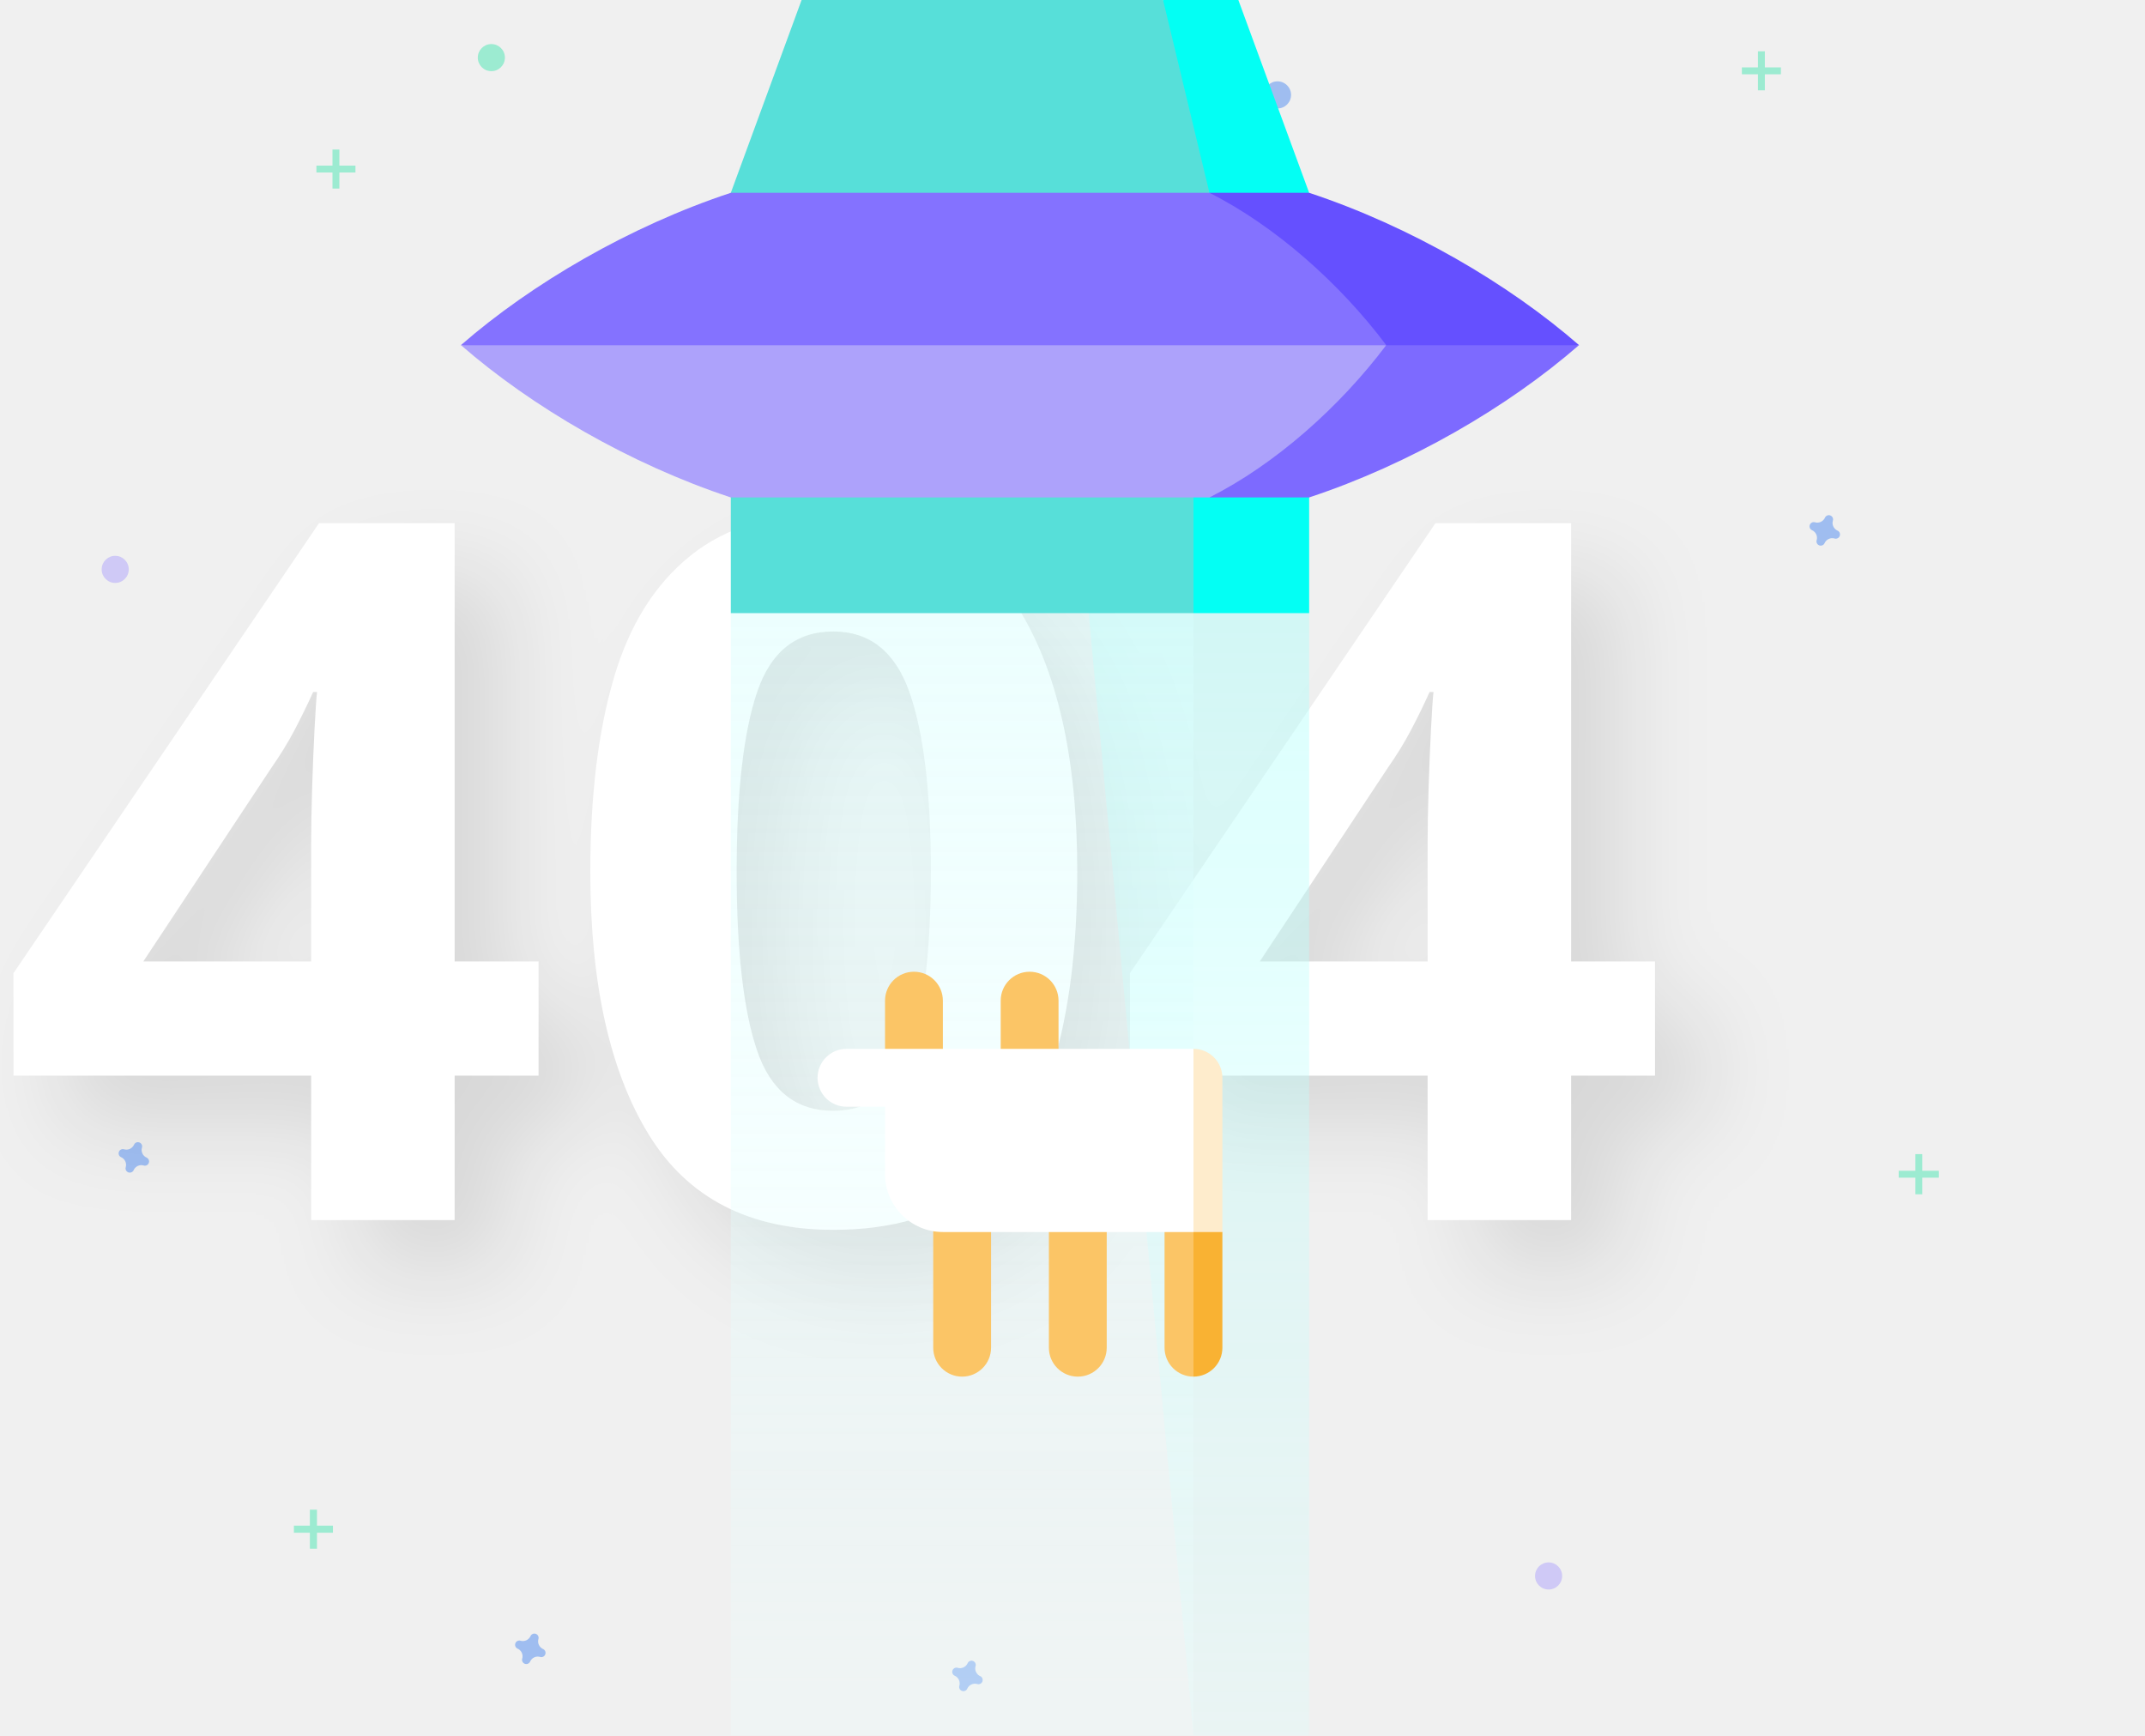
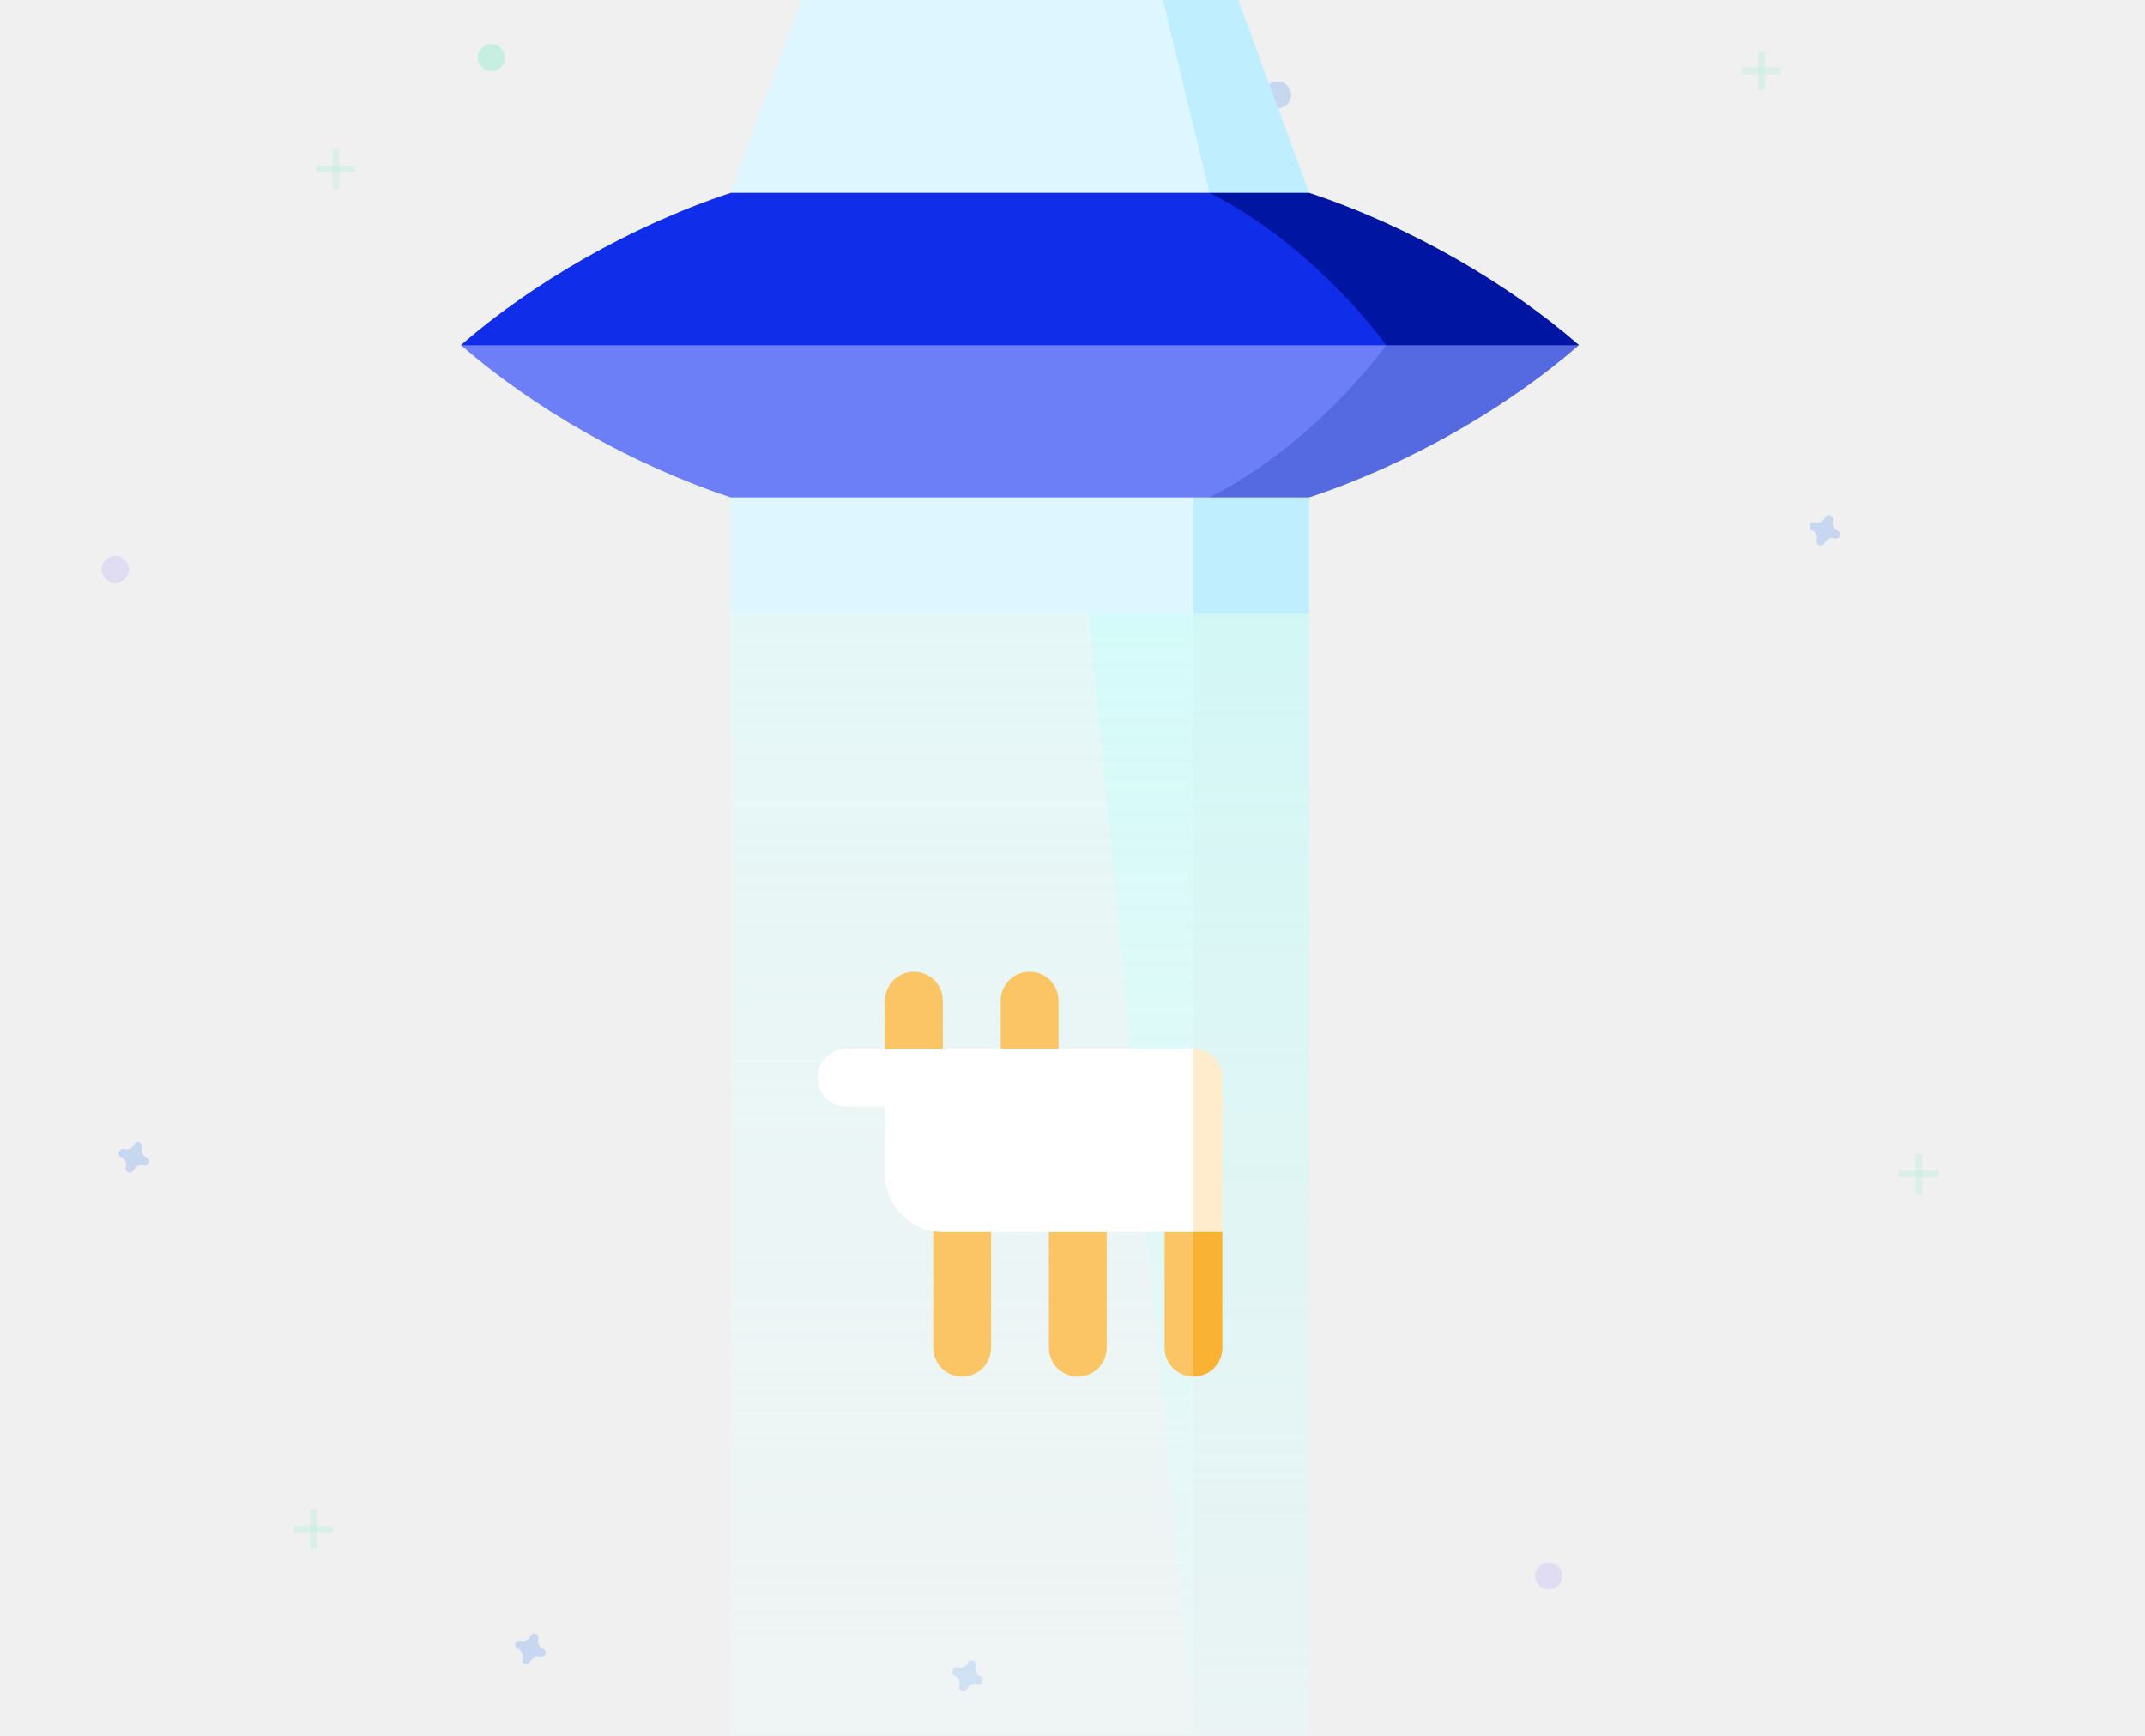
- <svg xmlns="http://www.w3.org/2000/svg" xmlns:xlink="http://www.w3.org/1999/xlink" width="633px" height="512px" viewBox="0 0 633 512" version="1.1">
+ <svg xmlns="http://www.w3.org/2000/svg" width="633" height="512" viewBox="0 0 633 512" fill="none">
+   <g opacity="0.5">
+     <g opacity="0.5">
+       <path opacity="0.5" d="M93.54 445.442H91.447V456.956H93.54V445.442Z" fill="#47E6B1" />
+       <path opacity="0.5" d="M98.247 452.249V450.156H86.733V452.249H98.247Z" fill="#47E6B1" />
+     </g>
+     <g opacity="0.5">
+       <path opacity="0.5" d="M520.815 15.139H518.781V26.652H520.815V15.139Z" fill="#47E6B1" />
+       <path opacity="0.5" d="M525.552 21.916V19.882H514.038V21.916H525.552Z" fill="#47E6B1" />
+     </g>
+     <g opacity="0.5">
+       <path opacity="0.5" d="M567.263 340.539H565.229V352.389H567.263V340.539Z" fill="#47E6B1" />
+       <path opacity="0.5" d="M572.168 347.484V345.45H560.318V347.484H572.168Z" fill="#47E6B1" />
+     </g>
+     <g opacity="0.5">
+       <path opacity="0.5" d="M100.149 44.12H98.116V55.634H100.149V44.12Z" fill="#47E6B1" />
+       <path opacity="0.5" d="M104.893 50.897V48.863H93.379V50.897H104.893Z" fill="#47E6B1" />
+     </g>
+     <path opacity="0.5" d="M160.288 486.576C159.129 486.072 158.532 484.78 158.899 483.57C158.929 483.48 158.948 483.387 158.956 483.292C158.969 482.753 158.637 482.265 158.131 482.078C157.625 481.891 157.056 482.047 156.715 482.465C156.659 482.542 156.612 482.624 156.576 482.712C156.072 483.871 154.779 484.468 153.57 484.101C153.48 484.071 153.387 484.052 153.292 484.044C152.753 484.031 152.265 484.363 152.078 484.869C151.891 485.375 152.047 485.944 152.465 486.285C152.542 486.341 152.624 486.388 152.712 486.424C153.871 486.928 154.468 488.22 154.101 489.43C154.071 489.52 154.052 489.613 154.044 489.708C154.031 490.247 154.363 490.735 154.869 490.922C155.375 491.109 155.944 490.953 156.285 490.535C156.341 490.458 156.388 490.376 156.424 490.288C156.928 489.129 158.221 488.532 159.43 488.899C159.52 488.929 159.613 488.948 159.708 488.956C160.247 488.969 160.735 488.637 160.922 488.131C161.109 487.625 160.953 487.056 160.535 486.715C160.458 486.659 160.376 486.612 160.288 486.576Z" fill="#4D8AF0" />
+     <path opacity="0.5" d="M289.288 494.576C288.129 494.072 287.532 492.78 287.899 491.57C287.929 491.48 287.948 491.387 287.956 491.292C287.969 490.753 287.637 490.265 287.131 490.078C286.625 489.891 286.056 490.047 285.715 490.465C285.659 490.542 285.612 490.624 285.576 490.712C285.072 491.871 283.779 492.468 282.57 492.101C282.48 492.071 282.387 492.052 282.292 492.044C281.753 492.031 281.265 492.363 281.078 492.869C280.891 493.375 281.047 493.944 281.465 494.285C281.542 494.341 281.624 494.388 281.712 494.424C282.871 494.928 283.468 496.22 283.101 497.43C283.071 497.52 283.052 497.613 283.044 497.708C283.031 498.247 283.363 498.735 283.869 498.922C284.375 499.109 284.944 498.953 285.285 498.535C285.341 498.458 285.388 498.376 285.424 498.288C285.928 497.129 287.22 496.532 288.43 496.899C288.52 496.929 288.613 496.948 288.708 496.956C289.247 496.969 289.735 496.637 289.922 496.131C290.109 495.625 289.953 495.056 289.535 494.715C289.458 494.659 289.376 494.612 289.288 494.576Z" fill="#4D8AF0" />
+     <path opacity="0.5" d="M542.289 156.576C541.129 156.072 540.532 154.779 540.899 153.57C540.929 153.48 540.948 153.387 540.956 153.292C540.969 152.753 540.637 152.265 540.131 152.078C539.625 151.891 539.056 152.047 538.715 152.465C538.659 152.542 538.612 152.624 538.576 152.712C538.072 153.871 536.78 154.468 535.57 154.101C535.48 154.071 535.387 154.052 535.292 154.044C534.753 154.031 534.265 154.363 534.078 154.869C533.891 155.375 534.047 155.944 534.465 156.285C534.542 156.341 534.624 156.388 534.712 156.424C535.871 156.928 536.468 158.221 536.101 159.43C536.071 159.52 536.052 159.613 536.044 159.708C536.031 160.247 536.363 160.735 536.869 160.922C537.375 161.109 537.944 160.953 538.285 160.535C538.341 160.458 538.388 160.376 538.424 160.288C538.928 159.129 540.22 158.532 541.43 158.899C541.52 158.929 541.613 158.948 541.708 158.956C542.247 158.969 542.735 158.637 542.922 158.131C543.109 157.625 542.953 157.056 542.535 156.715C542.458 156.659 542.376 156.612 542.289 156.576Z" fill="#4D8AF0" />
+     <path opacity="0.5" d="M43.288 341.576C42.129 341.072 41.532 339.78 41.899 338.57C41.929 338.48 41.948 338.387 41.956 338.292C41.969 337.753 41.637 337.265 41.131 337.078C40.625 336.891 40.056 337.047 39.715 337.465C39.659 337.542 39.612 337.624 39.576 337.712C39.072 338.871 37.779 339.468 36.57 339.101C36.48 339.071 36.387 339.052 36.292 339.044C35.753 339.031 35.265 339.363 35.078 339.869C34.891 340.375 35.047 340.944 35.465 341.285C35.542 341.341 35.624 341.388 35.712 341.424C36.871 341.928 37.468 343.22 37.101 344.43C37.071 344.52 37.052 344.613 37.044 344.708C37.031 345.247 37.363 345.735 37.869 345.922C38.375 346.109 38.944 345.953 39.285 345.535C39.341 345.458 39.388 345.376 39.424 345.288C39.928 344.129 41.221 343.532 42.43 343.899C42.52 343.929 42.613 343.948 42.708 343.956C43.247 343.969 43.735 343.637 43.922 343.131C44.109 342.625 43.953 342.056 43.535 341.715C43.458 341.659 43.376 341.612 43.288 341.576Z" fill="#4D8AF0" />
+     <path opacity="0.5" d="M34 172C36.209 172 38 170.209 38 168C38 165.791 36.209 164 34 164C31.791 164 30 165.791 30 168C30 170.209 31.791 172 34 172Z" fill="#ADA2FB" />
+     <path opacity="0.5" d="M377 32C379.209 32 381 30.209 381 28C381 25.791 379.209 24 377 24C374.791 24 373 25.791 373 28C373 30.209 374.791 32 377 32Z" fill="#4D8AF0" />
+     <path opacity="0.5" d="M145 21C147.209 21 149 19.209 149 17C149 14.791 147.209 13 145 13C142.791 13 141 14.791 141 17C141 19.209 142.791 21 145 21Z" fill="#47E6B1" />
+     <path opacity="0.5" d="M457 469C459.209 469 461 467.209 461 465C461 462.791 459.209 461 457 461C454.791 461 453 462.791 453 465C453 467.209 454.791 469 457 469Z" fill="#ADA2FB" />
+   </g>
+   <path opacity="0.5" d="M386.333 180.907V512H352.2L318.067 146.773L386.333 180.907Z" fill="url(#paint0_linear)" />
+   <path opacity="0.5" d="M352.2 146.773V512H215.667V180.907L352.2 146.773Z" fill="url(#paint1_linear)" />
+   <path d="M329.444 124.018L352.2 180.907H386.333V124.018H329.444Z" fill="#BEEEFF" />
+   <path d="M352.2 124.018H215.667V180.907H352.2V124.018Z" fill="#DDF6FF" />
+   <path d="M365.444 0L386.333 56.889L301 91.022L343.223 0H365.444Z" fill="#BEEEFF" />
+   <path d="M343.223 0L356.91 56.889L301 91.022L215.667 56.889L236.556 0H343.223Z" fill="#DDF6FF" />
+   <path d="M386.333 56.889H356.91L301 135.964C300.989 135.975 465.921 101.876 465.921 101.876C465.944 101.865 465.955 101.842 465.978 101.83C445.134 83.672 416.12 66.731 386.333 56.889Z" fill="#0016A2" />
+   <path d="M409.055 101.877L356.911 146.774H386.334C416.098 136.944 445.077 120.025 465.922 101.877H409.055Z" fill="#5569E1" />
+   <path d="M409.089 101.831C409.055 101.877 301 136.01 301 136.01L136.079 101.877C136.056 101.866 136.045 101.843 136.022 101.831C156.866 83.672 185.879 66.731 215.666 56.889H356.91C376.423 66.731 395.436 83.672 409.089 101.831Z" fill="#102EEA" />
+   <path d="M136.079 101.877C156.923 120.025 185.902 136.943 215.667 146.774H356.91C376.412 136.944 395.401 120.013 409.054 101.877H136.079Z" fill="#6C7FF7" />
+   <path d="M275.4 352.142V397.653C275.4 402.366 279.22 406.186 283.933 406.186C288.646 406.186 292.466 402.365 292.466 397.653V352.142H275.4Z" fill="#FBC566" />
+   <path d="M309.533 352.142V397.653C309.533 402.366 313.353 406.186 318.066 406.186C322.78 406.186 326.599 402.365 326.599 397.653V352.142H309.533Z" fill="#FBC566" />
+   <path d="M269.711 286.72C264.997 286.72 261.178 290.541 261.178 295.253V320.284H278.245V295.253C278.244 290.541 274.425 286.72 269.711 286.72Z" fill="#FBC566" />
+   <path d="M303.844 286.72C299.13 286.72 295.311 290.541 295.311 295.253V329.386H312.378V295.253C312.378 290.541 308.558 286.72 303.844 286.72Z" fill="#FBC566" />
+   <path d="M348.787 352.142L352.2 406.186C356.914 406.186 360.733 402.365 360.733 397.653V363.52L348.787 352.142Z" fill="#F9B233" />
+   <path d="M343.667 352.142V397.653C343.667 402.366 347.486 406.186 352.2 406.186V357.83L343.667 352.142Z" fill="#FBC566" />
+   <path d="M360.733 318.009C360.733 313.296 356.913 309.476 352.2 309.476L340.822 336.498L352.2 363.52H360.733V318.009Z" fill="#FEECCC" />
+   <path d="M249.8 309.476C245.086 309.476 241.267 313.297 241.267 318.009C241.267 322.722 245.087 326.542 249.8 326.542H261.178V346.453C261.178 355.84 268.858 363.52 278.245 363.52H352.2V309.476H249.8Z" fill="white" />
  <defs>
-     <text id="text-1" font-family="InterUI-Black, Inter UI" font-size="288" font-weight="700" fill="#FFFFFF">
-       <tspan x="0.091" y="360">404</tspan>
-     </text>
-     <filter x="-5.2%" y="-9.1%" width="115.4%" height="127.0%" filterUnits="objectBoundingBox" id="filter-2">
-       <feOffset dx="15" dy="15" in="SourceAlpha" result="shadowOffsetOuter1" />
-       <feGaussianBlur stdDeviation="13" in="shadowOffsetOuter1" result="shadowBlurOuter1" />
-       <feColorMatrix values="0 0 0 0 0   0 0 0 0 0   0 0 0 0 0  0 0 0 0.1 0" type="matrix" in="shadowBlurOuter1" />
-     </filter>
-     <linearGradient x1="50%" y1="100%" x2="50%" y2="3.061617e-15%" id="linearGradient-3">
-       <stop stop-color="#D6FFFD" stop-opacity="0.5" offset="0%" />
-       <stop stop-color="#ADFFFB" offset="100%" />
+     <linearGradient id="paint0_linear" x1="352.2" y1="512" x2="352.2" y2="146.773" gradientUnits="userSpaceOnUse">
+       <stop stop-color="#D6FFFD" stop-opacity="0.5" />
+       <stop offset="1" stop-color="#ADFFFB" />
    </linearGradient>
-     <linearGradient x1="50%" y1="95.633%" x2="50%" y2="0%" id="linearGradient-4">
-       <stop stop-color="#ECFFFF" stop-opacity="0.5" offset="0%" />
-       <stop stop-color="#D5FEFD" offset="100%" />
+     <linearGradient id="paint1_linear" x1="283.933" y1="496.051" x2="283.933" y2="146.773" gradientUnits="userSpaceOnUse">
+       <stop stop-color="#ECFFFF" stop-opacity="0.5" />
+       <stop offset="1" stop-color="#D5FEFD" />
    </linearGradient>
  </defs>
-   <g id="Page-1" stroke="none" stroke-width="1" fill="none" fill-rule="evenodd">
-     <g id="404" transform="translate(-1, 0)">
-       <g fill="#FFFFFF" fill-opacity="1">
-         <use filter="url(#filter-2)" xlink:href="#text-1" />
-         <use xlink:href="#text-1" />
-       </g>
-       <g id="Group-2" transform="translate(31, 13)" fill-rule="nonzero" opacity="0.5">
-         <g id="Group" transform="translate(56, 432)" fill="#47E6B1">
-           <rect id="Rectangle-path" x="5.447" y="0.442" width="2.093" height="11.514" />
-           <rect id="Rectangle-path" transform="translate(6.49025, 6.202105) rotate(90) translate(-6.49025, -6.202105) " x="5.444" y="0.445" width="2.093" height="11.514" />
-         </g>
-         <g id="Group" transform="translate(484, 2)" fill="#47E6B1">
-           <rect id="Rectangle-path" x="4.781" y="0.139" width="2.034" height="11.514" />
-           <rect id="Rectangle-path" transform="translate(5.794737, 5.898947) rotate(90) translate(-5.794737, -5.898947) " x="4.778" y="0.142" width="2.034" height="11.514" />
-         </g>
-         <g id="Group" transform="translate(530, 327)" fill="#47E6B1">
-           <rect id="Rectangle-path" x="5.229" y="0.539" width="2.034" height="11.85" />
-           <rect id="Rectangle-path" transform="translate(6.243158, 6.4675) rotate(90) translate(-6.243158, -6.4675) " x="5.226" y="0.543" width="2.034" height="11.85" />
-         </g>
-         <g id="Group" transform="translate(63, 31)" fill="#47E6B1">
-           <rect id="Rectangle-path" x="5.116" y="0.12" width="2.034" height="11.514" />
-           <rect id="Rectangle-path" transform="translate(6.135789, 5.88) rotate(90) translate(-6.135789, -5.88) " x="5.119" y="0.123" width="2.034" height="11.514" />
-         </g>
-         <path d="M130.288,473.576 C129.129,473.072 128.532,471.779 128.899,470.57 C128.929,470.48 128.948,470.387 128.956,470.292 C128.969,469.753 128.637,469.265 128.131,469.078 C127.625,468.891 127.056,469.047 126.715,469.465 C126.659,469.542 126.612,469.624 126.576,469.712 C126.072,470.871 124.779,471.468 123.57,471.101 C123.48,471.071 123.387,471.052 123.292,471.044 C122.753,471.031 122.265,471.363 122.078,471.869 C121.891,472.375 122.047,472.944 122.465,473.285 C122.542,473.341 122.624,473.388 122.712,473.424 C123.871,473.928 124.468,475.221 124.101,476.43 C124.071,476.52 124.052,476.613 124.044,476.708 C124.031,477.247 124.363,477.735 124.869,477.922 C125.375,478.109 125.944,477.953 126.285,477.535 C126.341,477.458 126.388,477.376 126.424,477.288 C126.928,476.129 128.221,475.532 129.43,475.899 C129.52,475.929 129.613,475.948 129.708,475.956 C130.247,475.969 130.735,475.637 130.922,475.131 C131.109,474.625 130.953,474.056 130.535,473.715 C130.458,473.659 130.376,473.612 130.288,473.576 Z" id="Shape" fill="#4D8AF0" />
-         <path d="M259.288,481.576 C258.129,481.072 257.532,479.779 257.899,478.57 C257.929,478.48 257.948,478.387 257.956,478.292 C257.969,477.753 257.637,477.265 257.131,477.078 C256.625,476.891 256.056,477.047 255.715,477.465 C255.659,477.542 255.612,477.624 255.576,477.712 C255.072,478.871 253.779,479.468 252.57,479.101 C252.48,479.071 252.387,479.052 252.292,479.044 C251.753,479.031 251.265,479.363 251.078,479.869 C250.891,480.375 251.047,480.944 251.465,481.285 C251.542,481.341 251.624,481.388 251.712,481.424 C252.871,481.928 253.468,483.221 253.101,484.43 C253.071,484.52 253.052,484.613 253.044,484.708 C253.031,485.247 253.363,485.735 253.869,485.922 C254.375,486.109 254.944,485.953 255.285,485.535 C255.341,485.458 255.388,485.376 255.424,485.288 C255.928,484.129 257.221,483.532 258.43,483.899 C258.52,483.929 258.613,483.948 258.708,483.956 C259.247,483.969 259.735,483.637 259.922,483.131 C260.109,482.625 259.953,482.056 259.535,481.715 C259.458,481.659 259.376,481.612 259.288,481.576 Z" id="Shape" fill="#4D8AF0" />
-         <path d="M512.288,143.576 C511.129,143.072 510.532,141.779 510.899,140.57 C510.929,140.48 510.948,140.387 510.956,140.292 C510.969,139.753 510.637,139.265 510.131,139.078 C509.625,138.891 509.056,139.047 508.715,139.465 C508.659,139.542 508.612,139.624 508.576,139.712 C508.072,140.871 506.779,141.468 505.57,141.101 C505.48,141.071 505.387,141.052 505.292,141.044 C504.753,141.031 504.265,141.363 504.078,141.869 C503.891,142.375 504.047,142.944 504.465,143.285 C504.542,143.341 504.624,143.388 504.712,143.424 C505.871,143.928 506.468,145.221 506.101,146.43 C506.071,146.52 506.052,146.613 506.044,146.708 C506.031,147.247 506.363,147.735 506.869,147.922 C507.375,148.109 507.944,147.953 508.285,147.535 C508.341,147.458 508.388,147.376 508.424,147.288 C508.928,146.129 510.221,145.532 511.43,145.899 C511.52,145.929 511.613,145.948 511.708,145.956 C512.247,145.969 512.735,145.637 512.922,145.131 C513.109,144.625 512.953,144.056 512.535,143.715 C512.458,143.659 512.376,143.612 512.288,143.576 Z" id="Shape" fill="#4D8AF0" />
-         <path d="M13.288,328.576 C12.129,328.072 11.532,326.779 11.899,325.57 C11.929,325.48 11.948,325.387 11.956,325.292 C11.969,324.753 11.637,324.265 11.131,324.078 C10.625,323.891 10.056,324.047 9.715,324.465 C9.659,324.542 9.612,324.624 9.576,324.712 C9.072,325.871 7.779,326.468 6.57,326.101 C6.48,326.071 6.387,326.052 6.292,326.044 C5.753,326.031 5.265,326.363 5.078,326.869 C4.891,327.375 5.047,327.944 5.465,328.285 C5.542,328.341 5.624,328.388 5.712,328.424 C6.871,328.928 7.468,330.221 7.101,331.43 C7.071,331.52 7.052,331.613 7.044,331.708 C7.031,332.247 7.363,332.735 7.869,332.922 C8.375,333.109 8.944,332.953 9.285,332.535 C9.341,332.458 9.388,332.376 9.424,332.288 C9.928,331.129 11.221,330.532 12.43,330.899 C12.52,330.929 12.613,330.948 12.708,330.956 C13.247,330.969 13.735,330.637 13.922,330.131 C14.109,329.625 13.953,329.056 13.535,328.715 C13.458,328.659 13.376,328.612 13.288,328.576 Z" id="Shape" fill="#4D8AF0" />
-         <circle id="Oval" fill="#ADA2FB" cx="4" cy="155" r="4" />
-         <circle id="Oval" fill="#4D8AF0" cx="347" cy="15" r="4" />
-         <circle id="Oval" fill="#47E6B1" cx="115" cy="4" r="4" />
-         <circle id="Oval" fill="#ADA2FB" cx="427" cy="452" r="4" />
-       </g>
-       <g id="abduction" transform="translate(137, 0)" fill-rule="nonzero">
-         <polygon id="Shape" fill="url(#linearGradient-3)" opacity="0.5" points="250.333 180.907 250.333 512 216.2 512 182.067 146.773" />
-         <polygon id="Shape" fill="url(#linearGradient-4)" opacity="0.5" points="216.2 146.773 216.2 512 79.667 512 79.667 180.907" />
-         <polygon id="Shape" fill="#03FFF4" points="193.444 124.018 216.2 180.907 250.333 180.907 250.333 124.018" />
-         <rect id="Rectangle-path" fill="#57DFD9" x="79.667" y="124.018" width="136.533" height="56.889" />
-         <polygon id="Shape" fill="#03FFF4" points="229.444 0 250.333 56.889 165 91.022 207.223 0" />
-         <polygon id="Shape" fill="#57DFD9" points="207.223 0 220.91 56.889 165 91.022 79.667 56.889 100.556 0" />
-         <path d="M250.333,56.889 L220.91,56.889 L165,135.964 C164.989,135.975 329.921,101.876 329.921,101.876 C329.944,101.865 329.955,101.842 329.978,101.83 C309.134,83.672 280.12,66.731 250.333,56.889 Z" id="Shape" fill="#6550FF" />
-         <path d="M273.055,101.877 L220.911,146.774 L250.334,146.774 C280.098,136.944 309.077,120.025 329.922,101.877 L273.055,101.877 Z" id="Shape" fill="#7D6AFF" />
-         <path d="M273.089,101.831 C273.055,101.877 165,136.01 165,136.01 L0.079,101.877 C0.056,101.866 0.045,101.843 0.022,101.831 C20.866,83.672 49.879,66.731 79.666,56.889 L220.91,56.889 C240.423,66.731 259.436,83.672 273.089,101.831 Z" id="Shape" fill="#8472FF" />
-         <path d="M0.079,101.877 C20.923,120.025 49.902,136.943 79.667,146.774 L220.91,146.774 C240.412,136.944 259.401,120.013 273.054,101.877 L0.079,101.877 Z" id="Shape" fill="#ADA2FB" />
-         <g id="Group" transform="translate(125, 286)" fill="#FBC566">
-           <path d="M14.4,66.142 L14.4,111.653 C14.4,116.366 18.22,120.186 22.933,120.186 C27.646,120.186 31.466,116.365 31.466,111.653 L31.466,66.142 L14.4,66.142 Z" id="Shape" />
-           <path d="M48.533,66.142 L48.533,111.653 C48.533,116.366 52.353,120.186 57.066,120.186 C61.78,120.186 65.599,116.365 65.599,111.653 L65.599,66.142 L48.533,66.142 Z" id="Shape" />
-           <path d="M8.711,0.72 C3.997,0.72 0.178,4.541 0.178,9.253 L0.178,34.284 L17.245,34.284 L17.245,9.253 C17.244,4.541 13.425,0.72 8.711,0.72 Z" id="Shape" />
-           <path d="M42.844,0.72 C38.13,0.72 34.311,4.541 34.311,9.253 L34.311,43.386 L51.378,43.386 L51.378,9.253 C51.378,4.541 47.558,0.72 42.844,0.72 Z" id="Shape" />
-         </g>
-         <path d="M212.787,352.142 L216.2,406.186 C220.914,406.186 224.733,402.365 224.733,397.653 L224.733,363.52 L212.787,352.142 Z" id="Shape" fill="#F9B233" />
-         <path d="M207.667,352.142 L207.667,397.653 C207.667,402.366 211.486,406.186 216.2,406.186 L216.2,357.83 L207.667,352.142 Z" id="Shape" fill="#FBC566" />
-         <path d="M224.733,318.009 C224.733,313.296 220.913,309.476 216.2,309.476 L204.822,336.498 L216.2,363.52 L224.733,363.52 L224.733,318.009 Z" id="Shape" fill="#FEECCC" />
-         <path d="M113.8,309.476 C109.086,309.476 105.267,313.297 105.267,318.009 C105.267,322.722 109.087,326.542 113.8,326.542 L125.178,326.542 L125.178,346.453 C125.178,355.84 132.858,363.52 142.245,363.52 L216.2,363.52 L216.2,309.476 L113.8,309.476 Z" id="Shape" fill="#FFFFFF" />
-       </g>
-     </g>
-   </g>
</svg>
